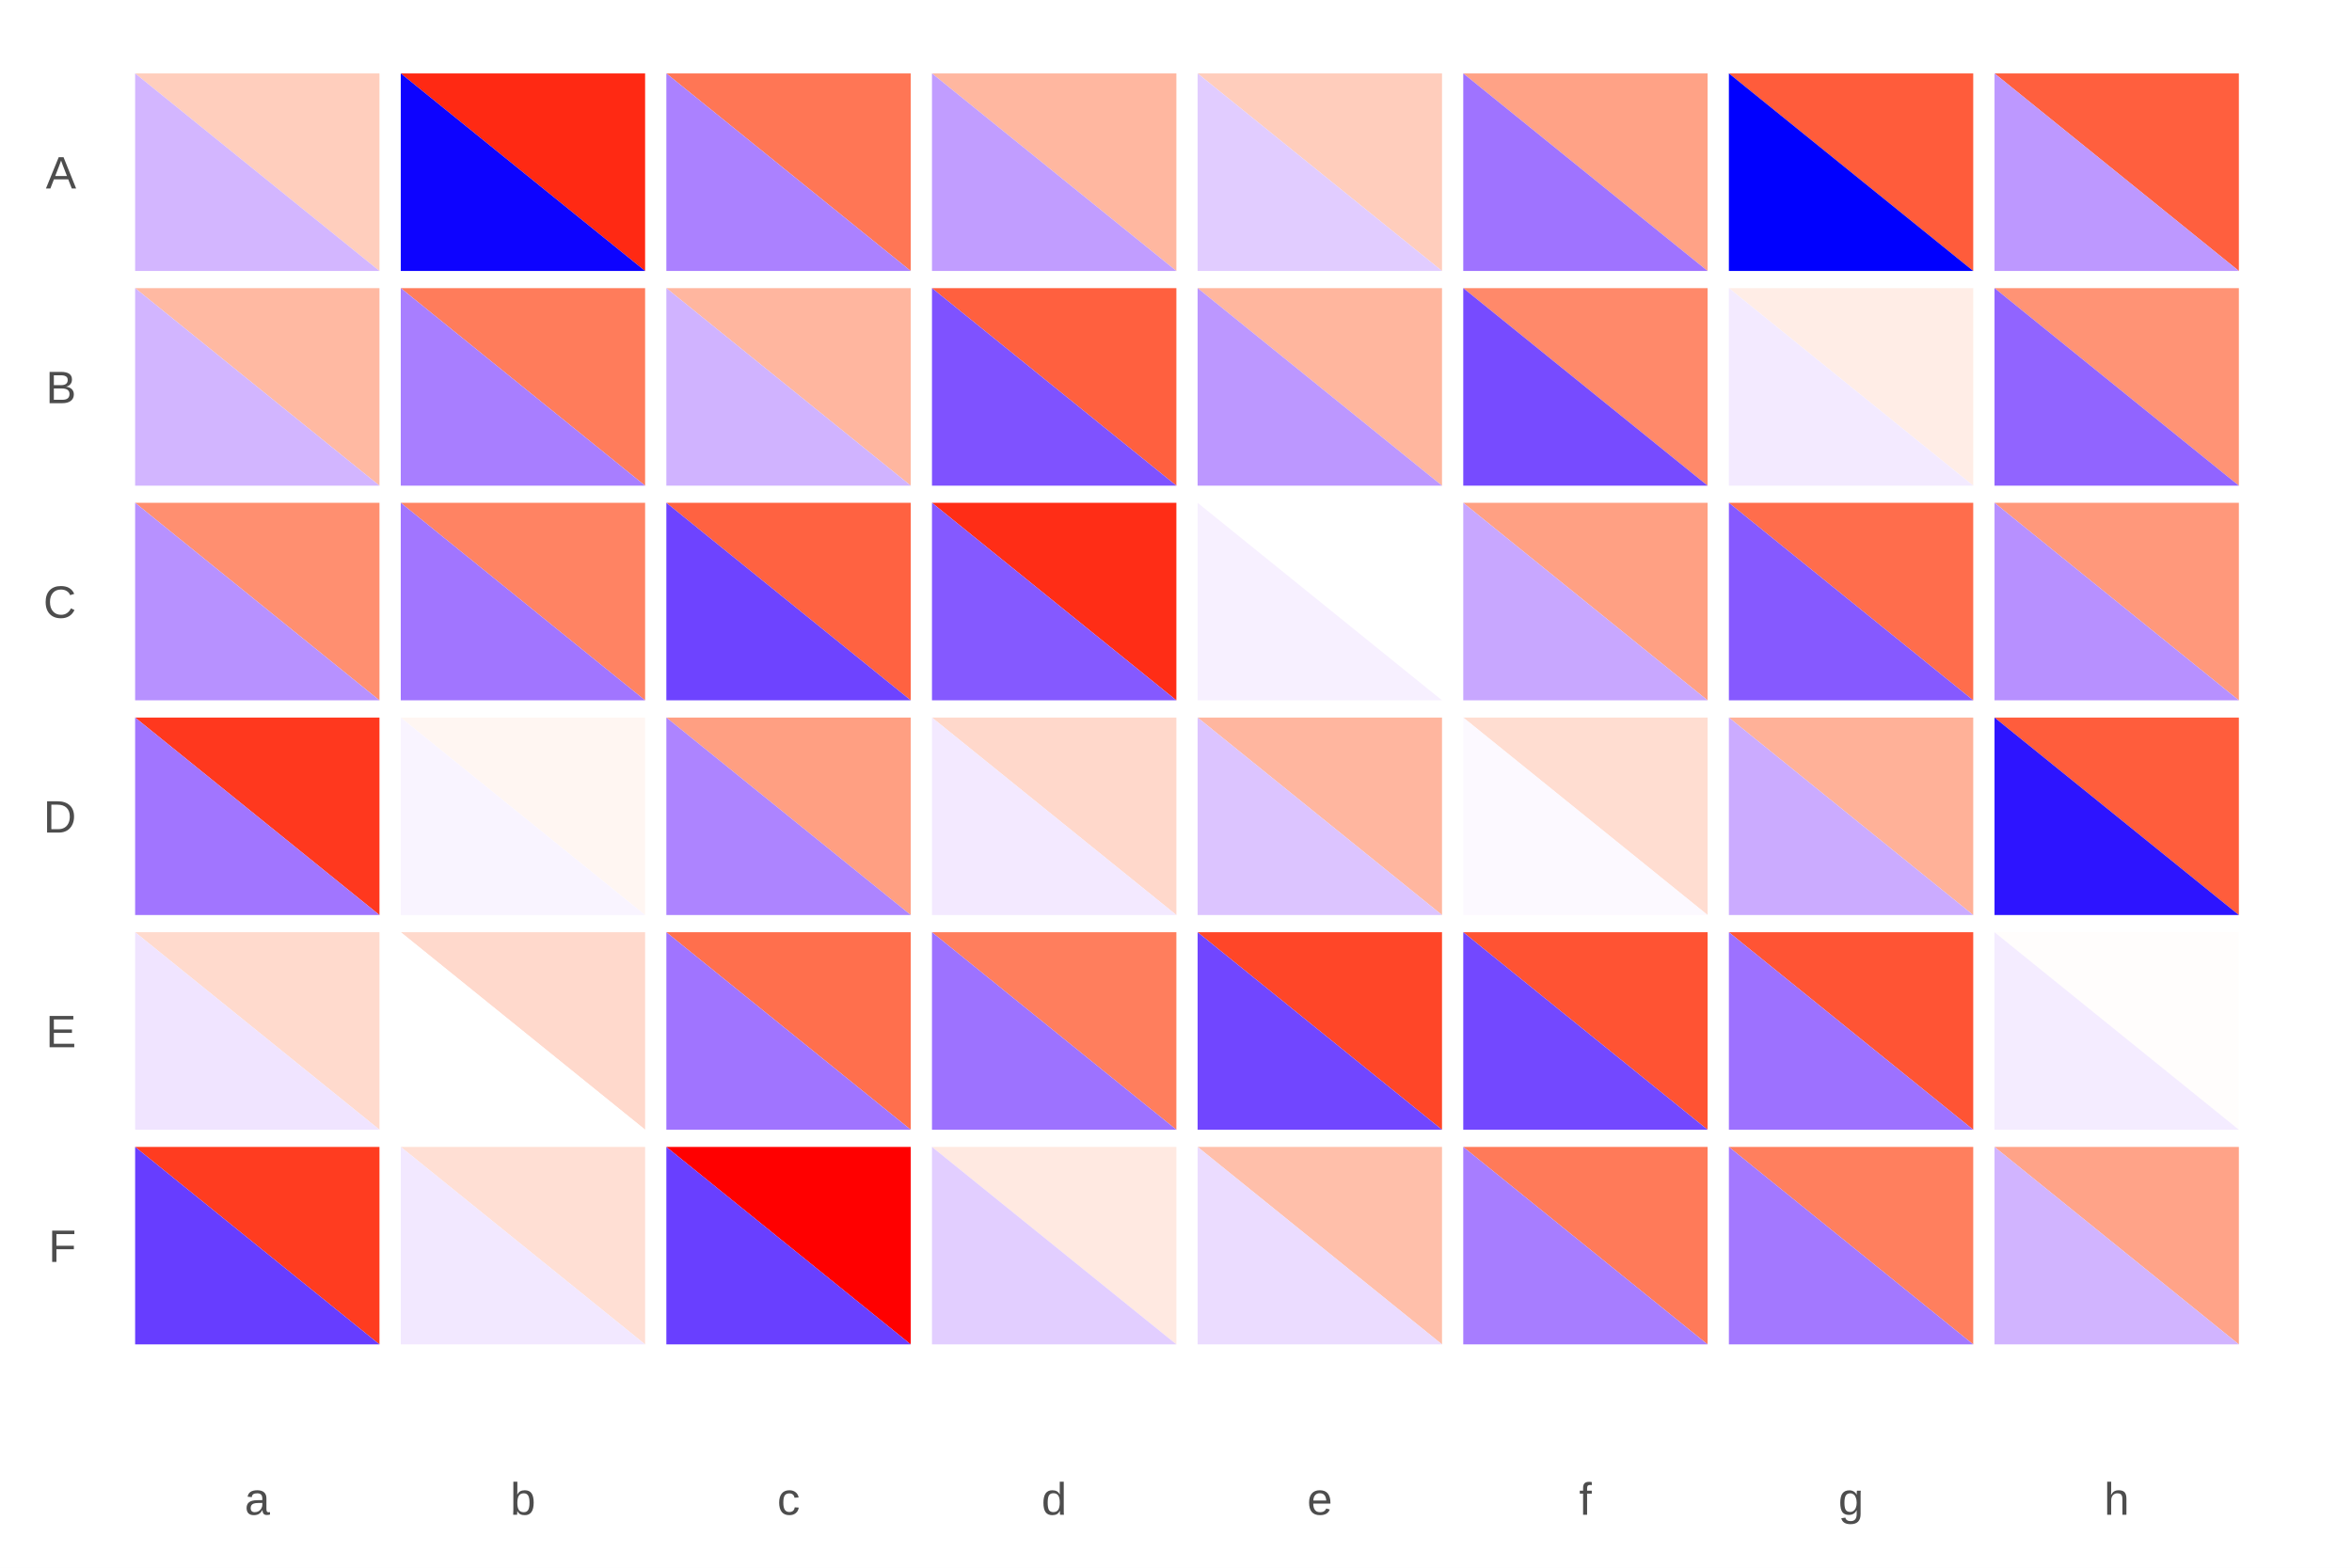
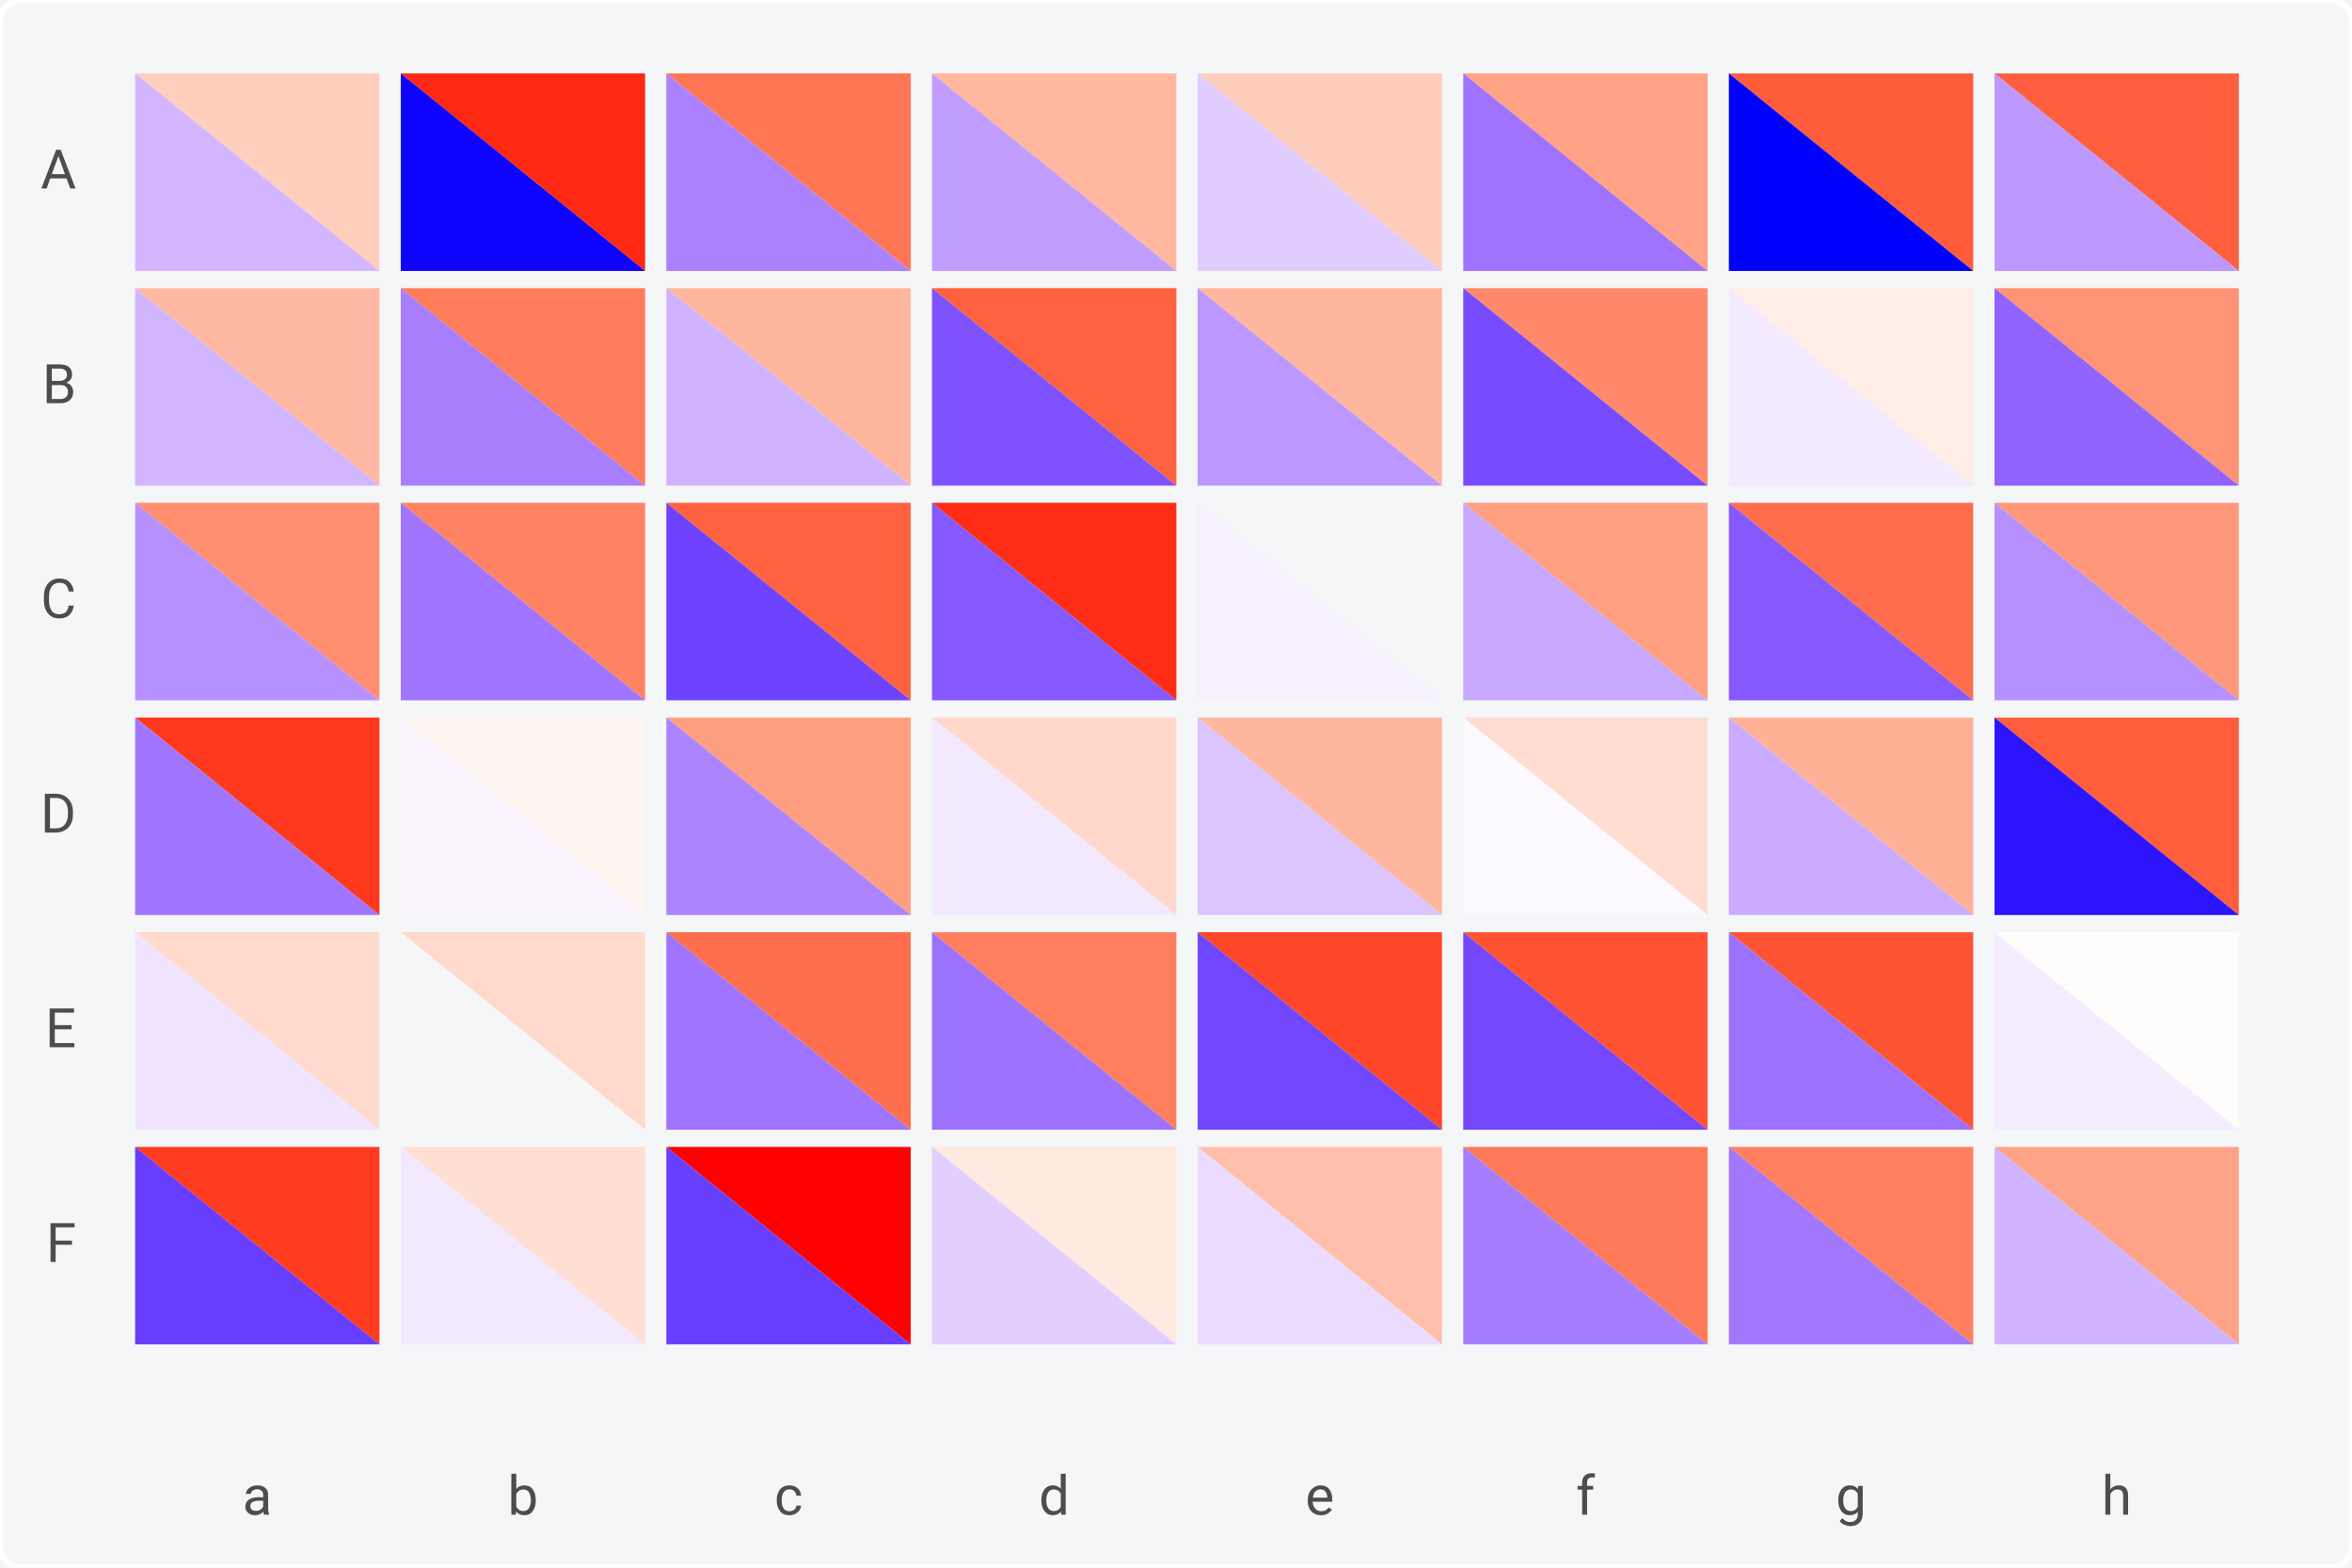
<svg xmlns="http://www.w3.org/2000/svg" width="432.00pt" height="288.00pt" viewBox="0 0 432.00 288.00">
  <g class="svglite">
    <defs>
      <style type="text/css">
-     .svglite line, .svglite polyline, .svglite polygon, .svglite path, .svglite rect, .svglite circle {
+     /* theme-aware-processed */
+     .svglite line, .svglite polyline, .svglite polygon, .svglite path, .svglite circle {
      fill: none;
-       stroke: #000000;
+       stroke: #3E3F3A;
+       stroke-linecap: round;
+       stroke-linejoin: round;
+       stroke-miterlimit: 10.00;
+     }
+     .svglite &gt; g &gt; rect {
+       fill: none;
+       stroke: #3E3F3A;
      stroke-linecap: round;
      stroke-linejoin: round;
      stroke-miterlimit: 10.00;
    }
    .svglite text {
      white-space: pre;
+       fill: #3E3F3A;
    }
    .svglite g.glyphgroup path {
      fill: inherit;
      stroke: none;
    }
  </style>
    </defs>
    <rect width="100%" height="100%" style="stroke: none; fill: #F5F6F8;" />
    <defs>
      <clipPath id="cpMC4wMHw0MzIuMDB8MC4wMHwyODguMDA=">
        <rect x="0.00" y="0.00" width="432.00" height="288.00" />
      </clipPath>
    </defs>
    <g clip-path="url(#cpMC4wMHw0MzIuMDB8MC4wMHwyODguMDA=)">
-       <rect x="0.00" y="0.00" width="432.00" height="288.00" style="stroke-width: 1.07; stroke: #FFFFFF; fill: #FFFFFF;" />
+       <rect rx="4" x="0.00" y="0.00" width="432.00" height="288.00" style="stroke-width: 1.07; stroke: #FFFFFF; fill: #F5F6F8;" />
    </g>
    <defs>
      <clipPath id="cpMTcuOTl8NDE4LjA1fDcuOTd8MjY4LjMw">
        <rect x="17.99" y="7.97" width="400.07" height="260.33" />
      </clipPath>
    </defs>
    <g clip-path="url(#cpMTcuOTl8NDE4LjA1fDcuOTd8MjY4LjMw)">
      <polygon points="24.82,13.49 69.70,13.49 69.70,49.78 " style="stroke-width: 0.85; stroke: none; stroke-linecap: butt; stroke-linejoin: miter; fill: #FFCEBD;" />
      <polygon points="24.82,52.93 69.70,52.93 69.70,89.22 " style="stroke-width: 0.85; stroke: none; stroke-linecap: butt; stroke-linejoin: miter; fill: #FFB9A2;" />
      <polygon points="24.82,92.37 69.70,92.37 69.70,128.66 " style="stroke-width: 0.85; stroke: none; stroke-linecap: butt; stroke-linejoin: miter; fill: #FF8F70;" />
      <polygon points="24.82,131.82 69.70,131.82 69.70,168.10 " style="stroke-width: 0.85; stroke: none; stroke-linecap: butt; stroke-linejoin: miter; fill: #FF381E;" />
      <polygon points="24.82,171.26 69.70,171.26 69.70,207.54 " style="stroke-width: 0.85; stroke: none; stroke-linecap: butt; stroke-linejoin: miter; fill: #FFDACD;" />
      <polygon points="24.82,210.70 69.70,210.70 69.70,246.98 " style="stroke-width: 0.85; stroke: none; stroke-linecap: butt; stroke-linejoin: miter; fill: #FF3C20;" />
      <polygon points="73.61,13.49 118.49,13.49 118.49,49.78 " style="stroke-width: 0.85; stroke: none; stroke-linecap: butt; stroke-linejoin: miter; fill: #FF2913;" />
      <polygon points="73.61,52.93 118.49,52.93 118.49,89.22 " style="stroke-width: 0.85; stroke: none; stroke-linecap: butt; stroke-linejoin: miter; fill: #FF7C5B;" />
      <polygon points="73.61,92.37 118.49,92.37 118.49,128.66 " style="stroke-width: 0.85; stroke: none; stroke-linecap: butt; stroke-linejoin: miter; fill: #FF8363;" />
      <polygon points="73.61,131.82 118.49,131.82 118.49,168.10 " style="stroke-width: 0.85; stroke: none; stroke-linecap: butt; stroke-linejoin: miter; fill: #FFF6F2;" />
      <polygon points="73.61,171.26 118.49,171.26 118.49,207.54 " style="stroke-width: 0.85; stroke: none; stroke-linecap: butt; stroke-linejoin: miter; fill: #FFD9CC;" />
      <polygon points="73.61,210.70 118.49,210.70 118.49,246.98 " style="stroke-width: 0.85; stroke: none; stroke-linecap: butt; stroke-linejoin: miter; fill: #FFDFD4;" />
      <polygon points="122.39,13.49 167.28,13.49 167.28,49.78 " style="stroke-width: 0.85; stroke: none; stroke-linecap: butt; stroke-linejoin: miter; fill: #FF7655;" />
      <polygon points="122.39,52.93 167.28,52.93 167.28,89.22 " style="stroke-width: 0.85; stroke: none; stroke-linecap: butt; stroke-linejoin: miter; fill: #FFB69F;" />
      <polygon points="122.39,92.37 167.28,92.37 167.28,128.66 " style="stroke-width: 0.85; stroke: none; stroke-linecap: butt; stroke-linejoin: miter; fill: #FF6241;" />
      <polygon points="122.39,131.82 167.28,131.82 167.28,168.10 " style="stroke-width: 0.85; stroke: none; stroke-linecap: butt; stroke-linejoin: miter; fill: #FF9F82;" />
      <polygon points="122.39,171.26 167.28,171.26 167.28,207.54 " style="stroke-width: 0.85; stroke: none; stroke-linecap: butt; stroke-linejoin: miter; fill: #FF6F4D;" />
      <polygon points="122.39,210.70 167.28,210.70 167.28,246.98 " style="stroke-width: 0.85; stroke: none; stroke-linecap: butt; stroke-linejoin: miter; fill: #FF0000;" />
      <polygon points="171.18,13.49 216.07,13.49 216.07,49.78 " style="stroke-width: 0.85; stroke: none; stroke-linecap: butt; stroke-linejoin: miter; fill: #FFB7A0;" />
      <polygon points="171.18,52.93 216.07,52.93 216.07,89.22 " style="stroke-width: 0.85; stroke: none; stroke-linecap: butt; stroke-linejoin: miter; fill: #FF603F;" />
      <polygon points="171.18,92.37 216.07,92.37 216.07,128.66 " style="stroke-width: 0.85; stroke: none; stroke-linecap: butt; stroke-linejoin: miter; fill: #FF2D16;" />
      <polygon points="171.18,131.82 216.07,131.82 216.07,168.10 " style="stroke-width: 0.85; stroke: none; stroke-linecap: butt; stroke-linejoin: miter; fill: #FFD8CB;" />
      <polygon points="171.18,171.26 216.07,171.26 216.07,207.54 " style="stroke-width: 0.85; stroke: none; stroke-linecap: butt; stroke-linejoin: miter; fill: #FF7E5D;" />
      <polygon points="171.18,210.70 216.07,210.70 216.07,246.98 " style="stroke-width: 0.85; stroke: none; stroke-linecap: butt; stroke-linejoin: miter; fill: #FFE9E1;" />
      <polygon points="219.97,13.49 264.86,13.49 264.86,49.78 " style="stroke-width: 0.85; stroke: none; stroke-linecap: butt; stroke-linejoin: miter; fill: #FFCDBC;" />
      <polygon points="219.97,52.93 264.86,52.93 264.86,89.22 " style="stroke-width: 0.85; stroke: none; stroke-linecap: butt; stroke-linejoin: miter; fill: #FFB69E;" />
-       <polygon points="219.97,92.37 264.86,92.37 264.86,128.66 " style="stroke-width: 0.85; stroke: none; stroke-linecap: butt; stroke-linejoin: miter; fill: #FFFFFF;" />
+       <polygon class="theme-fill-bg" points="219.97,92.37 264.86,92.37 264.86,128.66 " style="stroke-width: 0.85; stroke: none; stroke-linecap: butt; stroke-linejoin: miter; fill: #F5F6F8;" />
      <polygon points="219.97,131.82 264.86,131.82 264.86,168.10 " style="stroke-width: 0.85; stroke: none; stroke-linecap: butt; stroke-linejoin: miter; fill: #FFB69F;" />
      <polygon points="219.97,171.26 264.86,171.26 264.86,207.54 " style="stroke-width: 0.85; stroke: none; stroke-linecap: butt; stroke-linejoin: miter; fill: #FF4628;" />
      <polygon points="219.97,210.70 264.86,210.70 264.86,246.98 " style="stroke-width: 0.85; stroke: none; stroke-linecap: butt; stroke-linejoin: miter; fill: #FFBFAA;" />
      <polygon points="268.76,13.49 313.64,13.49 313.64,49.78 " style="stroke-width: 0.85; stroke: none; stroke-linecap: butt; stroke-linejoin: miter; fill: #FFA286;" />
      <polygon points="268.76,52.93 313.64,52.93 313.64,89.22 " style="stroke-width: 0.85; stroke: none; stroke-linecap: butt; stroke-linejoin: miter; fill: #FF896A;" />
      <polygon points="268.76,92.37 313.64,92.37 313.64,128.66 " style="stroke-width: 0.85; stroke: none; stroke-linecap: butt; stroke-linejoin: miter; fill: #FFA083;" />
      <polygon points="268.76,131.82 313.64,131.82 313.64,168.10 " style="stroke-width: 0.85; stroke: none; stroke-linecap: butt; stroke-linejoin: miter; fill: #FFDDD1;" />
      <polygon points="268.76,171.26 313.64,171.26 313.64,207.54 " style="stroke-width: 0.85; stroke: none; stroke-linecap: butt; stroke-linejoin: miter; fill: #FF5333;" />
      <polygon points="268.76,210.70 313.64,210.70 313.64,246.98 " style="stroke-width: 0.85; stroke: none; stroke-linecap: butt; stroke-linejoin: miter; fill: #FF7A59;" />
      <polygon points="317.55,13.49 362.43,13.49 362.43,49.78 " style="stroke-width: 0.85; stroke: none; stroke-linecap: butt; stroke-linejoin: miter; fill: #FF5C3B;" />
      <polygon points="317.55,52.93 362.43,52.93 362.43,89.22 " style="stroke-width: 0.85; stroke: none; stroke-linecap: butt; stroke-linejoin: miter; fill: #FFEDE6;" />
      <polygon points="317.55,92.37 362.43,92.37 362.43,128.66 " style="stroke-width: 0.85; stroke: none; stroke-linecap: butt; stroke-linejoin: miter; fill: #FF6D4C;" />
      <polygon points="317.55,131.82 362.43,131.82 362.43,168.10 " style="stroke-width: 0.85; stroke: none; stroke-linecap: butt; stroke-linejoin: miter; fill: #FFB198;" />
      <polygon points="317.55,171.26 362.43,171.26 362.43,207.54 " style="stroke-width: 0.85; stroke: none; stroke-linecap: butt; stroke-linejoin: miter; fill: #FF5434;" />
      <polygon points="317.55,210.70 362.43,210.70 362.43,246.98 " style="stroke-width: 0.85; stroke: none; stroke-linecap: butt; stroke-linejoin: miter; fill: #FF7F5E;" />
      <polygon points="366.34,13.49 411.22,13.49 411.22,49.78 " style="stroke-width: 0.85; stroke: none; stroke-linecap: butt; stroke-linejoin: miter; fill: #FF5F3E;" />
      <polygon points="366.34,52.93 411.22,52.93 411.22,89.22 " style="stroke-width: 0.85; stroke: none; stroke-linecap: butt; stroke-linejoin: miter; fill: #FF9375;" />
      <polygon points="366.34,92.37 411.22,92.37 411.22,128.66 " style="stroke-width: 0.85; stroke: none; stroke-linecap: butt; stroke-linejoin: miter; fill: #FF987B;" />
      <polygon points="366.34,131.82 411.22,131.82 411.22,168.10 " style="stroke-width: 0.85; stroke: none; stroke-linecap: butt; stroke-linejoin: miter; fill: #FF5D3C;" />
      <polygon points="366.34,171.26 411.22,171.26 411.22,207.54 " style="stroke-width: 0.85; stroke: none; stroke-linecap: butt; stroke-linejoin: miter; fill: #FFFDFC;" />
      <polygon points="366.34,210.70 411.22,210.70 411.22,246.98 " style="stroke-width: 0.85; stroke: none; stroke-linecap: butt; stroke-linejoin: miter; fill: #FFA388;" />
      <polygon points="24.82,13.49 24.82,49.78 69.70,49.78 " style="stroke-width: 0.85; stroke: none; stroke-linecap: butt; stroke-linejoin: miter; fill: #D3B6FF;" />
      <polygon points="24.82,52.93 24.82,89.22 69.70,89.22 " style="stroke-width: 0.85; stroke: none; stroke-linecap: butt; stroke-linejoin: miter; fill: #D2B5FF;" />
      <polygon points="24.82,92.37 24.82,128.66 69.70,128.66 " style="stroke-width: 0.85; stroke: none; stroke-linecap: butt; stroke-linejoin: miter; fill: #B791FF;" />
      <polygon points="24.82,131.82 24.82,168.10 69.70,168.10 " style="stroke-width: 0.85; stroke: none; stroke-linecap: butt; stroke-linejoin: miter; fill: #A175FF;" />
      <polygon points="24.82,171.26 24.82,207.54 69.70,207.54 " style="stroke-width: 0.85; stroke: none; stroke-linecap: butt; stroke-linejoin: miter; fill: #F0E4FF;" />
      <polygon points="24.82,210.70 24.82,246.98 69.70,246.98 " style="stroke-width: 0.85; stroke: none; stroke-linecap: butt; stroke-linejoin: miter; fill: #673DFF;" />
      <polygon points="73.61,13.49 73.61,49.78 118.49,49.78 " style="stroke-width: 0.85; stroke: none; stroke-linecap: butt; stroke-linejoin: miter; fill: #0D03FF;" />
      <polygon points="73.61,52.93 73.61,89.22 118.49,89.22 " style="stroke-width: 0.85; stroke: none; stroke-linecap: butt; stroke-linejoin: miter; fill: #A87EFF;" />
      <polygon points="73.61,92.37 73.61,128.66 118.49,128.66 " style="stroke-width: 0.85; stroke: none; stroke-linecap: butt; stroke-linejoin: miter; fill: #A175FF;" />
      <polygon points="73.61,131.82 73.61,168.10 118.49,168.10 " style="stroke-width: 0.85; stroke: none; stroke-linecap: butt; stroke-linejoin: miter; fill: #F9F4FF;" />
-       <polygon points="73.61,171.26 73.61,207.54 118.49,207.54 " style="stroke-width: 0.85; stroke: none; stroke-linecap: butt; stroke-linejoin: miter; fill: #FFFFFF;" />
+       <polygon class="theme-fill-bg" points="73.61,171.26 73.61,207.54 118.49,207.54 " style="stroke-width: 0.85; stroke: none; stroke-linecap: butt; stroke-linejoin: miter; fill: #F5F6F8;" />
      <polygon points="73.61,210.70 73.61,246.98 118.49,246.98 " style="stroke-width: 0.85; stroke: none; stroke-linecap: butt; stroke-linejoin: miter; fill: #F2E8FF;" />
      <polygon points="122.39,13.49 122.39,49.78 167.28,49.78 " style="stroke-width: 0.85; stroke: none; stroke-linecap: butt; stroke-linejoin: miter; fill: #AB81FF;" />
      <polygon points="122.39,52.93 122.39,89.22 167.28,89.22 " style="stroke-width: 0.85; stroke: none; stroke-linecap: butt; stroke-linejoin: miter; fill: #D0B3FF;" />
      <polygon points="122.39,92.37 122.39,128.66 167.28,128.66 " style="stroke-width: 0.85; stroke: none; stroke-linecap: butt; stroke-linejoin: miter; fill: #6E43FF;" />
      <polygon points="122.39,131.82 122.39,168.10 167.28,168.10 " style="stroke-width: 0.85; stroke: none; stroke-linecap: butt; stroke-linejoin: miter; fill: #AD84FF;" />
      <polygon points="122.39,171.26 122.39,207.54 167.28,207.54 " style="stroke-width: 0.85; stroke: none; stroke-linecap: butt; stroke-linejoin: miter; fill: #A074FF;" />
      <polygon points="122.39,210.70 122.39,246.98 167.28,246.98 " style="stroke-width: 0.85; stroke: none; stroke-linecap: butt; stroke-linejoin: miter; fill: #693FFF;" />
      <polygon points="171.18,13.49 171.18,49.78 216.07,49.78 " style="stroke-width: 0.85; stroke: none; stroke-linecap: butt; stroke-linejoin: miter; fill: #C19DFF;" />
      <polygon points="171.18,52.93 171.18,89.22 216.07,89.22 " style="stroke-width: 0.85; stroke: none; stroke-linecap: butt; stroke-linejoin: miter; fill: #7F52FF;" />
      <polygon points="171.18,92.37 171.18,128.66 216.07,128.66 " style="stroke-width: 0.85; stroke: none; stroke-linecap: butt; stroke-linejoin: miter; fill: #8559FF;" />
      <polygon points="171.18,131.82 171.18,168.10 216.07,168.10 " style="stroke-width: 0.85; stroke: none; stroke-linecap: butt; stroke-linejoin: miter; fill: #F3E9FF;" />
      <polygon points="171.18,171.26 171.18,207.54 216.07,207.54 " style="stroke-width: 0.85; stroke: none; stroke-linecap: butt; stroke-linejoin: miter; fill: #9D72FF;" />
      <polygon points="171.18,210.70 171.18,246.98 216.07,246.98 " style="stroke-width: 0.85; stroke: none; stroke-linecap: butt; stroke-linejoin: miter; fill: #E2CEFF;" />
      <polygon points="219.97,13.49 219.97,49.78 264.86,49.78 " style="stroke-width: 0.85; stroke: none; stroke-linecap: butt; stroke-linejoin: miter; fill: #E1CCFF;" />
      <polygon points="219.97,52.93 219.97,89.22 264.86,89.22 " style="stroke-width: 0.85; stroke: none; stroke-linecap: butt; stroke-linejoin: miter; fill: #BC97FF;" />
      <polygon points="219.97,92.37 219.97,128.66 264.86,128.66 " style="stroke-width: 0.85; stroke: none; stroke-linecap: butt; stroke-linejoin: miter; fill: #F7F0FF;" />
      <polygon points="219.97,131.82 219.97,168.10 264.86,168.10 " style="stroke-width: 0.85; stroke: none; stroke-linecap: butt; stroke-linejoin: miter; fill: #DCC4FF;" />
      <polygon points="219.97,171.26 219.97,207.54 264.86,207.54 " style="stroke-width: 0.85; stroke: none; stroke-linecap: butt; stroke-linejoin: miter; fill: #7146FF;" />
      <polygon points="219.97,210.70 219.97,246.98 264.86,246.98 " style="stroke-width: 0.85; stroke: none; stroke-linecap: butt; stroke-linejoin: miter; fill: #EBDCFF;" />
      <polygon points="268.76,13.49 268.76,49.78 313.64,49.78 " style="stroke-width: 0.85; stroke: none; stroke-linecap: butt; stroke-linejoin: miter; fill: #9F73FF;" />
      <polygon points="268.76,52.93 268.76,89.22 313.64,89.22 " style="stroke-width: 0.85; stroke: none; stroke-linecap: butt; stroke-linejoin: miter; fill: #774BFF;" />
      <polygon points="268.76,92.37 268.76,128.66 313.64,128.66 " style="stroke-width: 0.85; stroke: none; stroke-linecap: butt; stroke-linejoin: miter; fill: #C8A7FF;" />
      <polygon points="268.76,131.82 268.76,168.10 313.64,168.10 " style="stroke-width: 0.85; stroke: none; stroke-linecap: butt; stroke-linejoin: miter; fill: #FCF9FF;" />
      <polygon points="268.76,171.26 268.76,207.54 313.64,207.54 " style="stroke-width: 0.85; stroke: none; stroke-linecap: butt; stroke-linejoin: miter; fill: #7348FF;" />
      <polygon points="268.76,210.70 268.76,246.98 313.64,246.98 " style="stroke-width: 0.85; stroke: none; stroke-linecap: butt; stroke-linejoin: miter; fill: #A77DFF;" />
      <polygon points="317.55,13.49 317.55,49.78 362.43,49.78 " style="stroke-width: 0.85; stroke: none; stroke-linecap: butt; stroke-linejoin: miter; fill: #0000FF;" />
      <polygon points="317.55,52.93 317.55,89.22 362.43,89.22 " style="stroke-width: 0.85; stroke: none; stroke-linecap: butt; stroke-linejoin: miter; fill: #F3EAFF;" />
      <polygon points="317.55,92.37 317.55,128.66 362.43,128.66 " style="stroke-width: 0.85; stroke: none; stroke-linecap: butt; stroke-linejoin: miter; fill: #8659FF;" />
      <polygon points="317.55,131.82 317.55,168.10 362.43,168.10 " style="stroke-width: 0.85; stroke: none; stroke-linecap: butt; stroke-linejoin: miter; fill: #CBABFF;" />
      <polygon points="317.55,171.26 317.55,207.54 362.43,207.54 " style="stroke-width: 0.85; stroke: none; stroke-linecap: butt; stroke-linejoin: miter; fill: #9D71FF;" />
      <polygon points="317.55,210.70 317.55,246.98 362.43,246.98 " style="stroke-width: 0.85; stroke: none; stroke-linecap: butt; stroke-linejoin: miter; fill: #A378FF;" />
      <polygon points="366.34,13.49 366.34,49.78 411.22,49.78 " style="stroke-width: 0.85; stroke: none; stroke-linecap: butt; stroke-linejoin: miter; fill: #BD98FF;" />
      <polygon points="366.34,52.93 366.34,89.22 411.22,89.22 " style="stroke-width: 0.85; stroke: none; stroke-linecap: butt; stroke-linejoin: miter; fill: #9164FF;" />
      <polygon points="366.34,92.37 366.34,128.66 411.22,128.66 " style="stroke-width: 0.85; stroke: none; stroke-linecap: butt; stroke-linejoin: miter; fill: #B790FF;" />
      <polygon points="366.34,131.82 366.34,168.10 411.22,168.10 " style="stroke-width: 0.85; stroke: none; stroke-linecap: butt; stroke-linejoin: miter; fill: #2D14FF;" />
      <polygon points="366.34,171.26 366.34,207.54 411.22,207.54 " style="stroke-width: 0.85; stroke: none; stroke-linecap: butt; stroke-linejoin: miter; fill: #F4ECFF;" />
      <polygon points="366.34,210.70 366.34,246.98 411.22,246.98 " style="stroke-width: 0.85; stroke: none; stroke-linecap: butt; stroke-linejoin: miter; fill: #D1B4FF;" />
    </g>
    <g clip-path="url(#cpMC4wMHw0MzIuMDB8MC4wMHwyODguMDA=)">
-       <text x="14.00" y="231.83" text-anchor="end" style="font-size: 8.36px;fill: #4D4D4D; font-family: &quot;Arial&quot;;" textLength="5.11px" lengthAdjust="spacingAndGlyphs">F</text>
-       <text x="14.00" y="192.39" text-anchor="end" style="font-size: 8.36px;fill: #4D4D4D; font-family: &quot;Arial&quot;;" textLength="5.58px" lengthAdjust="spacingAndGlyphs">E</text>
-       <text x="14.00" y="152.95" text-anchor="end" style="font-size: 8.36px;fill: #4D4D4D; font-family: &quot;Arial&quot;;" textLength="6.03px" lengthAdjust="spacingAndGlyphs">D</text>
-       <text x="14.00" y="113.51" text-anchor="end" style="font-size: 8.36px;fill: #4D4D4D; font-family: &quot;Arial&quot;;" textLength="6.03px" lengthAdjust="spacingAndGlyphs">C</text>
-       <text x="14.00" y="74.07" text-anchor="end" style="font-size: 8.36px;fill: #4D4D4D; font-family: &quot;Arial&quot;;" textLength="5.58px" lengthAdjust="spacingAndGlyphs">B</text>
-       <text x="14.00" y="34.63" text-anchor="end" style="font-size: 8.36px;fill: #4D4D4D; font-family: &quot;Arial&quot;;" textLength="5.58px" lengthAdjust="spacingAndGlyphs">A</text>
-       <text x="47.26" y="278.27" text-anchor="middle" style="font-size: 8.36px;fill: #4D4D4D; font-family: &quot;Arial&quot;;" textLength="4.66px" lengthAdjust="spacingAndGlyphs">a</text>
-       <text x="96.05" y="278.27" text-anchor="middle" style="font-size: 8.36px;fill: #4D4D4D; font-family: &quot;Arial&quot;;" textLength="4.66px" lengthAdjust="spacingAndGlyphs">b</text>
-       <text x="144.84" y="278.27" text-anchor="middle" style="font-size: 8.36px;fill: #4D4D4D; font-family: &quot;Arial&quot;;" textLength="4.19px" lengthAdjust="spacingAndGlyphs">c</text>
-       <text x="193.63" y="278.27" text-anchor="middle" style="font-size: 8.36px;fill: #4D4D4D; font-family: &quot;Arial&quot;;" textLength="4.66px" lengthAdjust="spacingAndGlyphs">d</text>
-       <text x="242.41" y="278.27" text-anchor="middle" style="font-size: 8.36px;fill: #4D4D4D; font-family: &quot;Arial&quot;;" textLength="4.66px" lengthAdjust="spacingAndGlyphs">e</text>
-       <text x="291.20" y="278.27" text-anchor="middle" style="font-size: 8.36px;fill: #4D4D4D; font-family: &quot;Arial&quot;;" textLength="2.33px" lengthAdjust="spacingAndGlyphs">f</text>
-       <text x="339.99" y="278.27" text-anchor="middle" style="font-size: 8.36px;fill: #4D4D4D; font-family: &quot;Arial&quot;;" textLength="4.66px" lengthAdjust="spacingAndGlyphs">g</text>
-       <text x="388.78" y="278.27" text-anchor="middle" style="font-size: 8.36px;fill: #4D4D4D; font-family: &quot;Arial&quot;;" textLength="4.66px" lengthAdjust="spacingAndGlyphs">h</text>
+       <text x="14.00" y="231.83" text-anchor="end" style="font-size: 0.836em;fill: #4D4D4D; font-family: &quot;Roboto&quot;, -apple-system, BlinkMacSystemFont, &quot;Segoe UI&quot;, system-ui, sans-serif;">F</text>
+       <text x="14.00" y="192.39" text-anchor="end" style="font-size: 0.836em;fill: #4D4D4D; font-family: &quot;Roboto&quot;, -apple-system, BlinkMacSystemFont, &quot;Segoe UI&quot;, system-ui, sans-serif;">E</text>
+       <text x="14.00" y="152.95" text-anchor="end" style="font-size: 0.836em;fill: #4D4D4D; font-family: &quot;Roboto&quot;, -apple-system, BlinkMacSystemFont, &quot;Segoe UI&quot;, system-ui, sans-serif;">D</text>
+       <text x="14.00" y="113.51" text-anchor="end" style="font-size: 0.836em;fill: #4D4D4D; font-family: &quot;Roboto&quot;, -apple-system, BlinkMacSystemFont, &quot;Segoe UI&quot;, system-ui, sans-serif;">C</text>
+       <text x="14.00" y="74.07" text-anchor="end" style="font-size: 0.836em;fill: #4D4D4D; font-family: &quot;Roboto&quot;, -apple-system, BlinkMacSystemFont, &quot;Segoe UI&quot;, system-ui, sans-serif;">B</text>
+       <text x="14.00" y="34.63" text-anchor="end" style="font-size: 0.836em;fill: #4D4D4D; font-family: &quot;Roboto&quot;, -apple-system, BlinkMacSystemFont, &quot;Segoe UI&quot;, system-ui, sans-serif;">A</text>
+       <text x="47.26" y="278.27" text-anchor="middle" style="font-size: 0.836em;fill: #4D4D4D; font-family: &quot;Roboto&quot;, -apple-system, BlinkMacSystemFont, &quot;Segoe UI&quot;, system-ui, sans-serif;">a</text>
+       <text x="96.05" y="278.27" text-anchor="middle" style="font-size: 0.836em;fill: #4D4D4D; font-family: &quot;Roboto&quot;, -apple-system, BlinkMacSystemFont, &quot;Segoe UI&quot;, system-ui, sans-serif;">b</text>
+       <text x="144.84" y="278.27" text-anchor="middle" style="font-size: 0.836em;fill: #4D4D4D; font-family: &quot;Roboto&quot;, -apple-system, BlinkMacSystemFont, &quot;Segoe UI&quot;, system-ui, sans-serif;">c</text>
+       <text x="193.63" y="278.27" text-anchor="middle" style="font-size: 0.836em;fill: #4D4D4D; font-family: &quot;Roboto&quot;, -apple-system, BlinkMacSystemFont, &quot;Segoe UI&quot;, system-ui, sans-serif;">d</text>
+       <text x="242.41" y="278.27" text-anchor="middle" style="font-size: 0.836em;fill: #4D4D4D; font-family: &quot;Roboto&quot;, -apple-system, BlinkMacSystemFont, &quot;Segoe UI&quot;, system-ui, sans-serif;">e</text>
+       <text x="291.20" y="278.27" text-anchor="middle" style="font-size: 0.836em;fill: #4D4D4D; font-family: &quot;Roboto&quot;, -apple-system, BlinkMacSystemFont, &quot;Segoe UI&quot;, system-ui, sans-serif;">f</text>
+       <text x="339.99" y="278.27" text-anchor="middle" style="font-size: 0.836em;fill: #4D4D4D; font-family: &quot;Roboto&quot;, -apple-system, BlinkMacSystemFont, &quot;Segoe UI&quot;, system-ui, sans-serif;">g</text>
+       <text x="388.78" y="278.27" text-anchor="middle" style="font-size: 0.836em;fill: #4D4D4D; font-family: &quot;Roboto&quot;, -apple-system, BlinkMacSystemFont, &quot;Segoe UI&quot;, system-ui, sans-serif;">h</text>
    </g>
  </g>
</svg>
